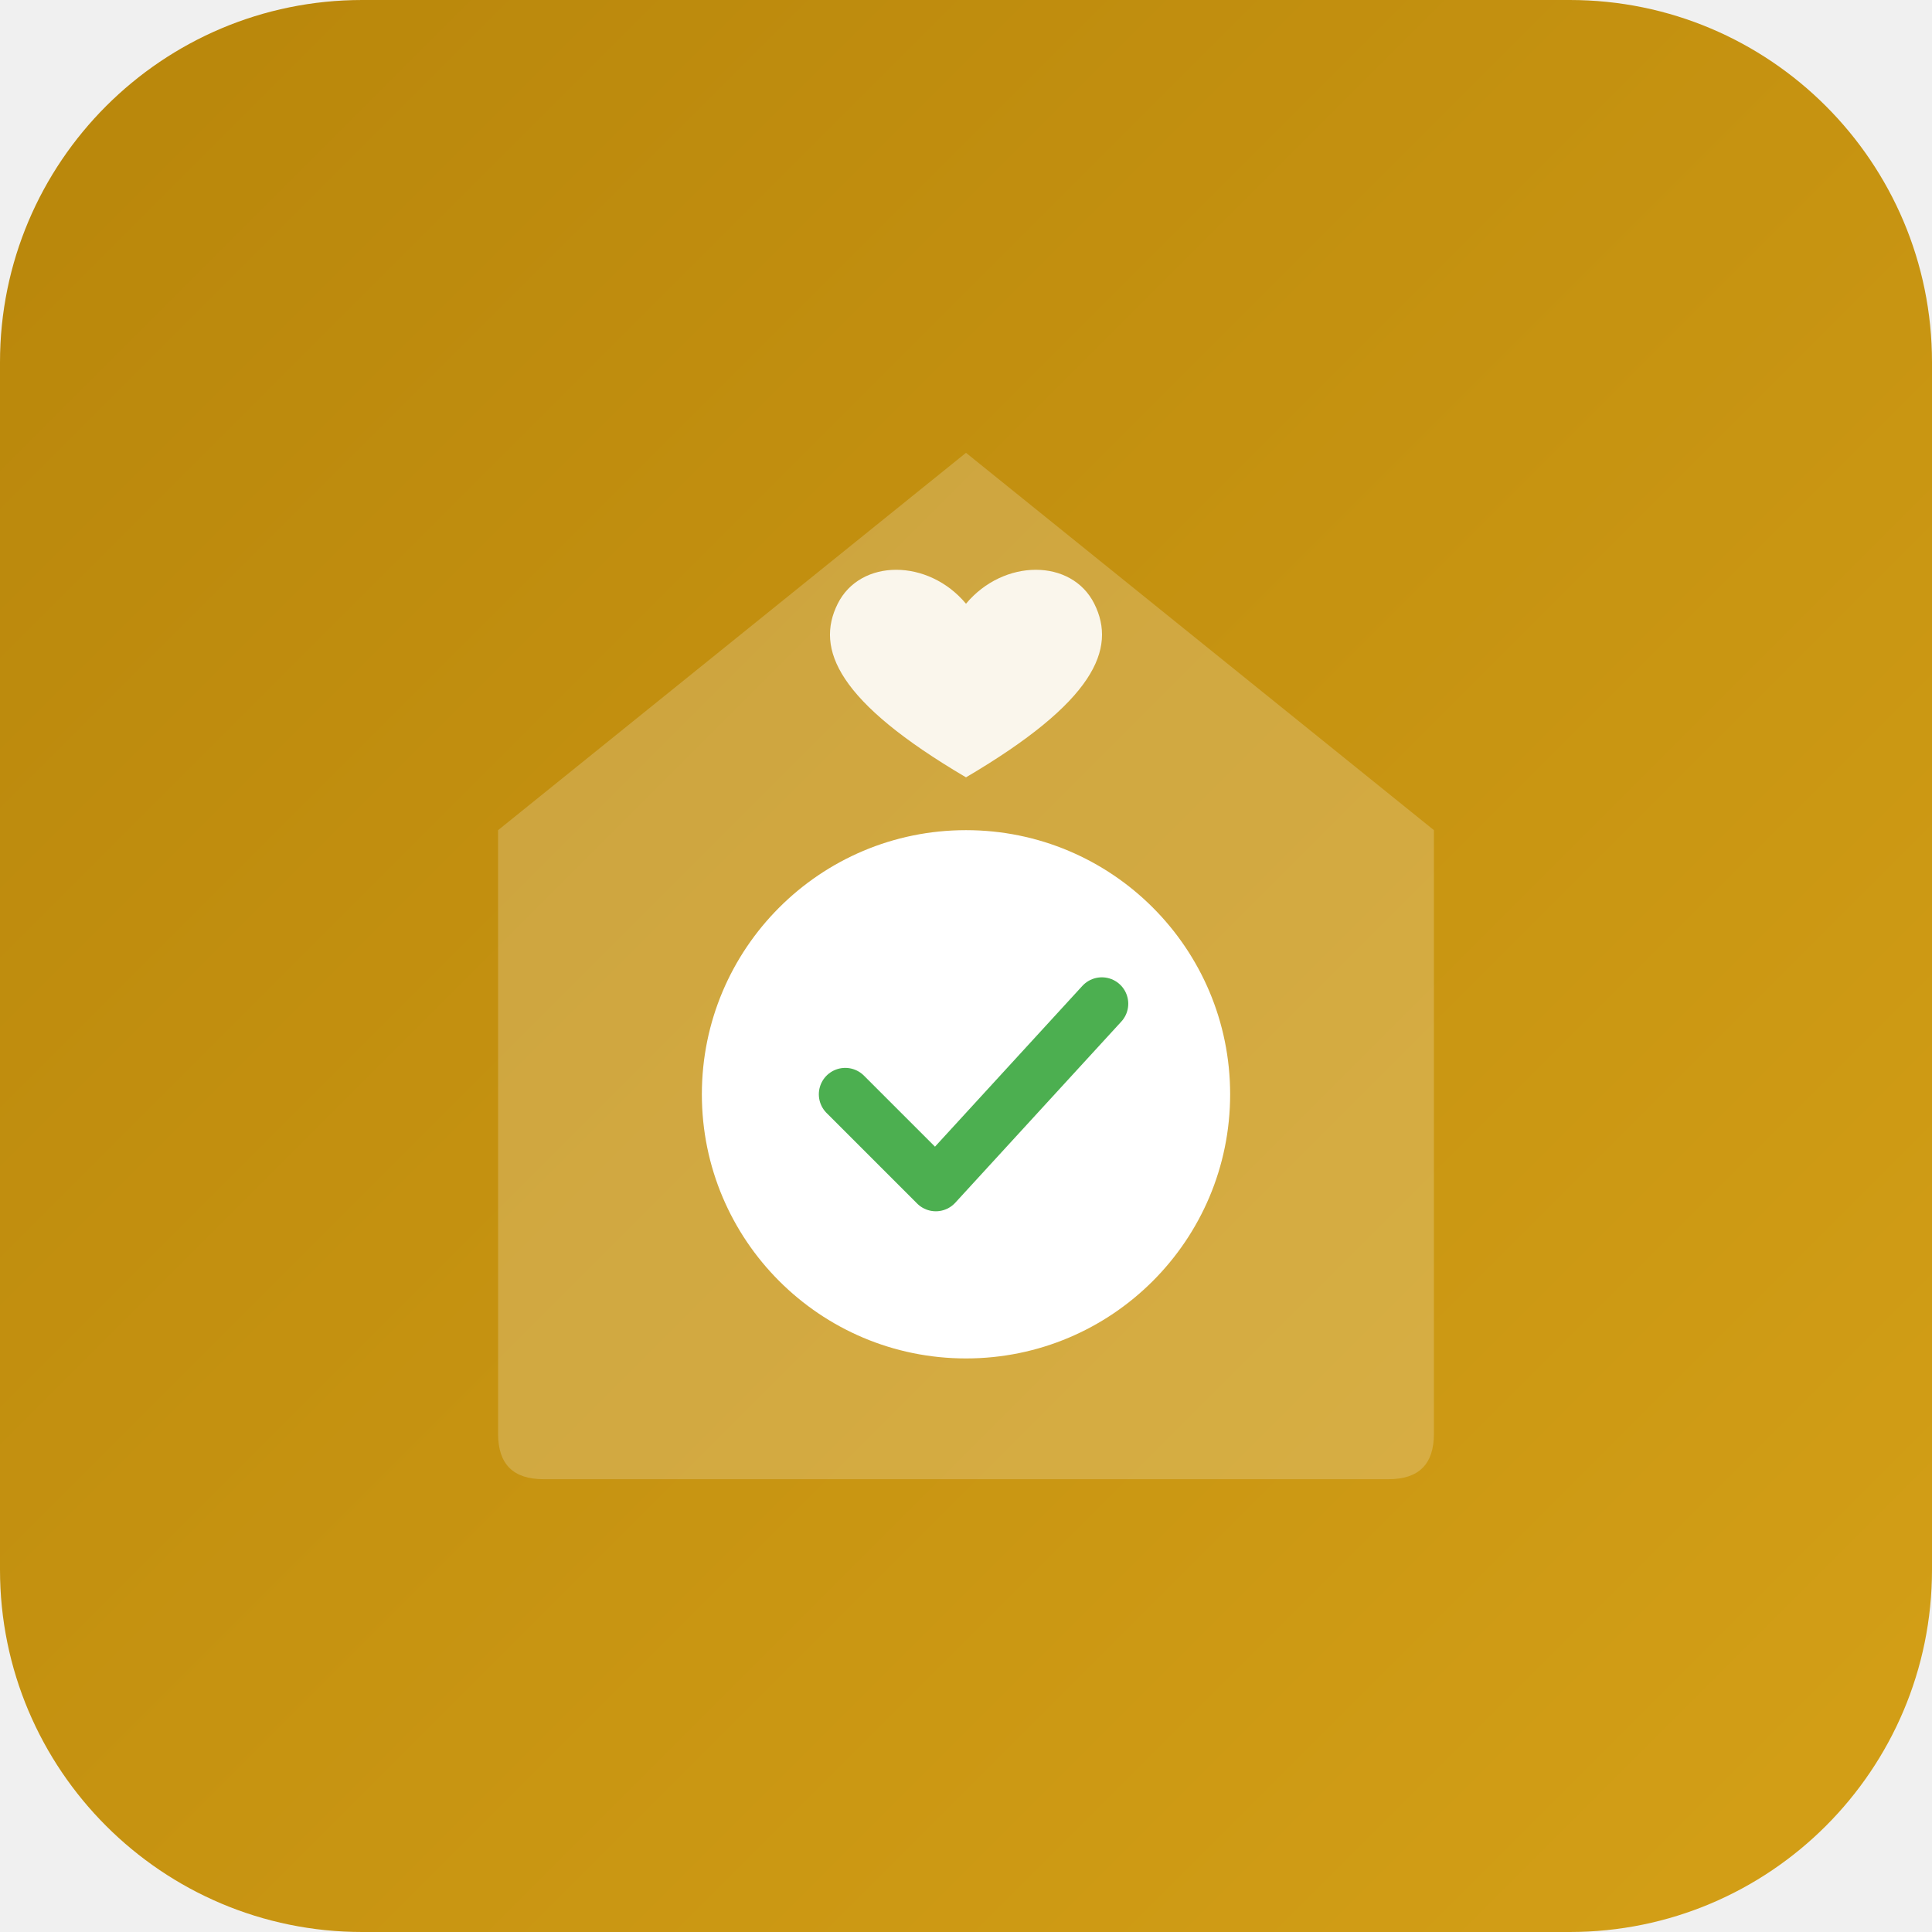
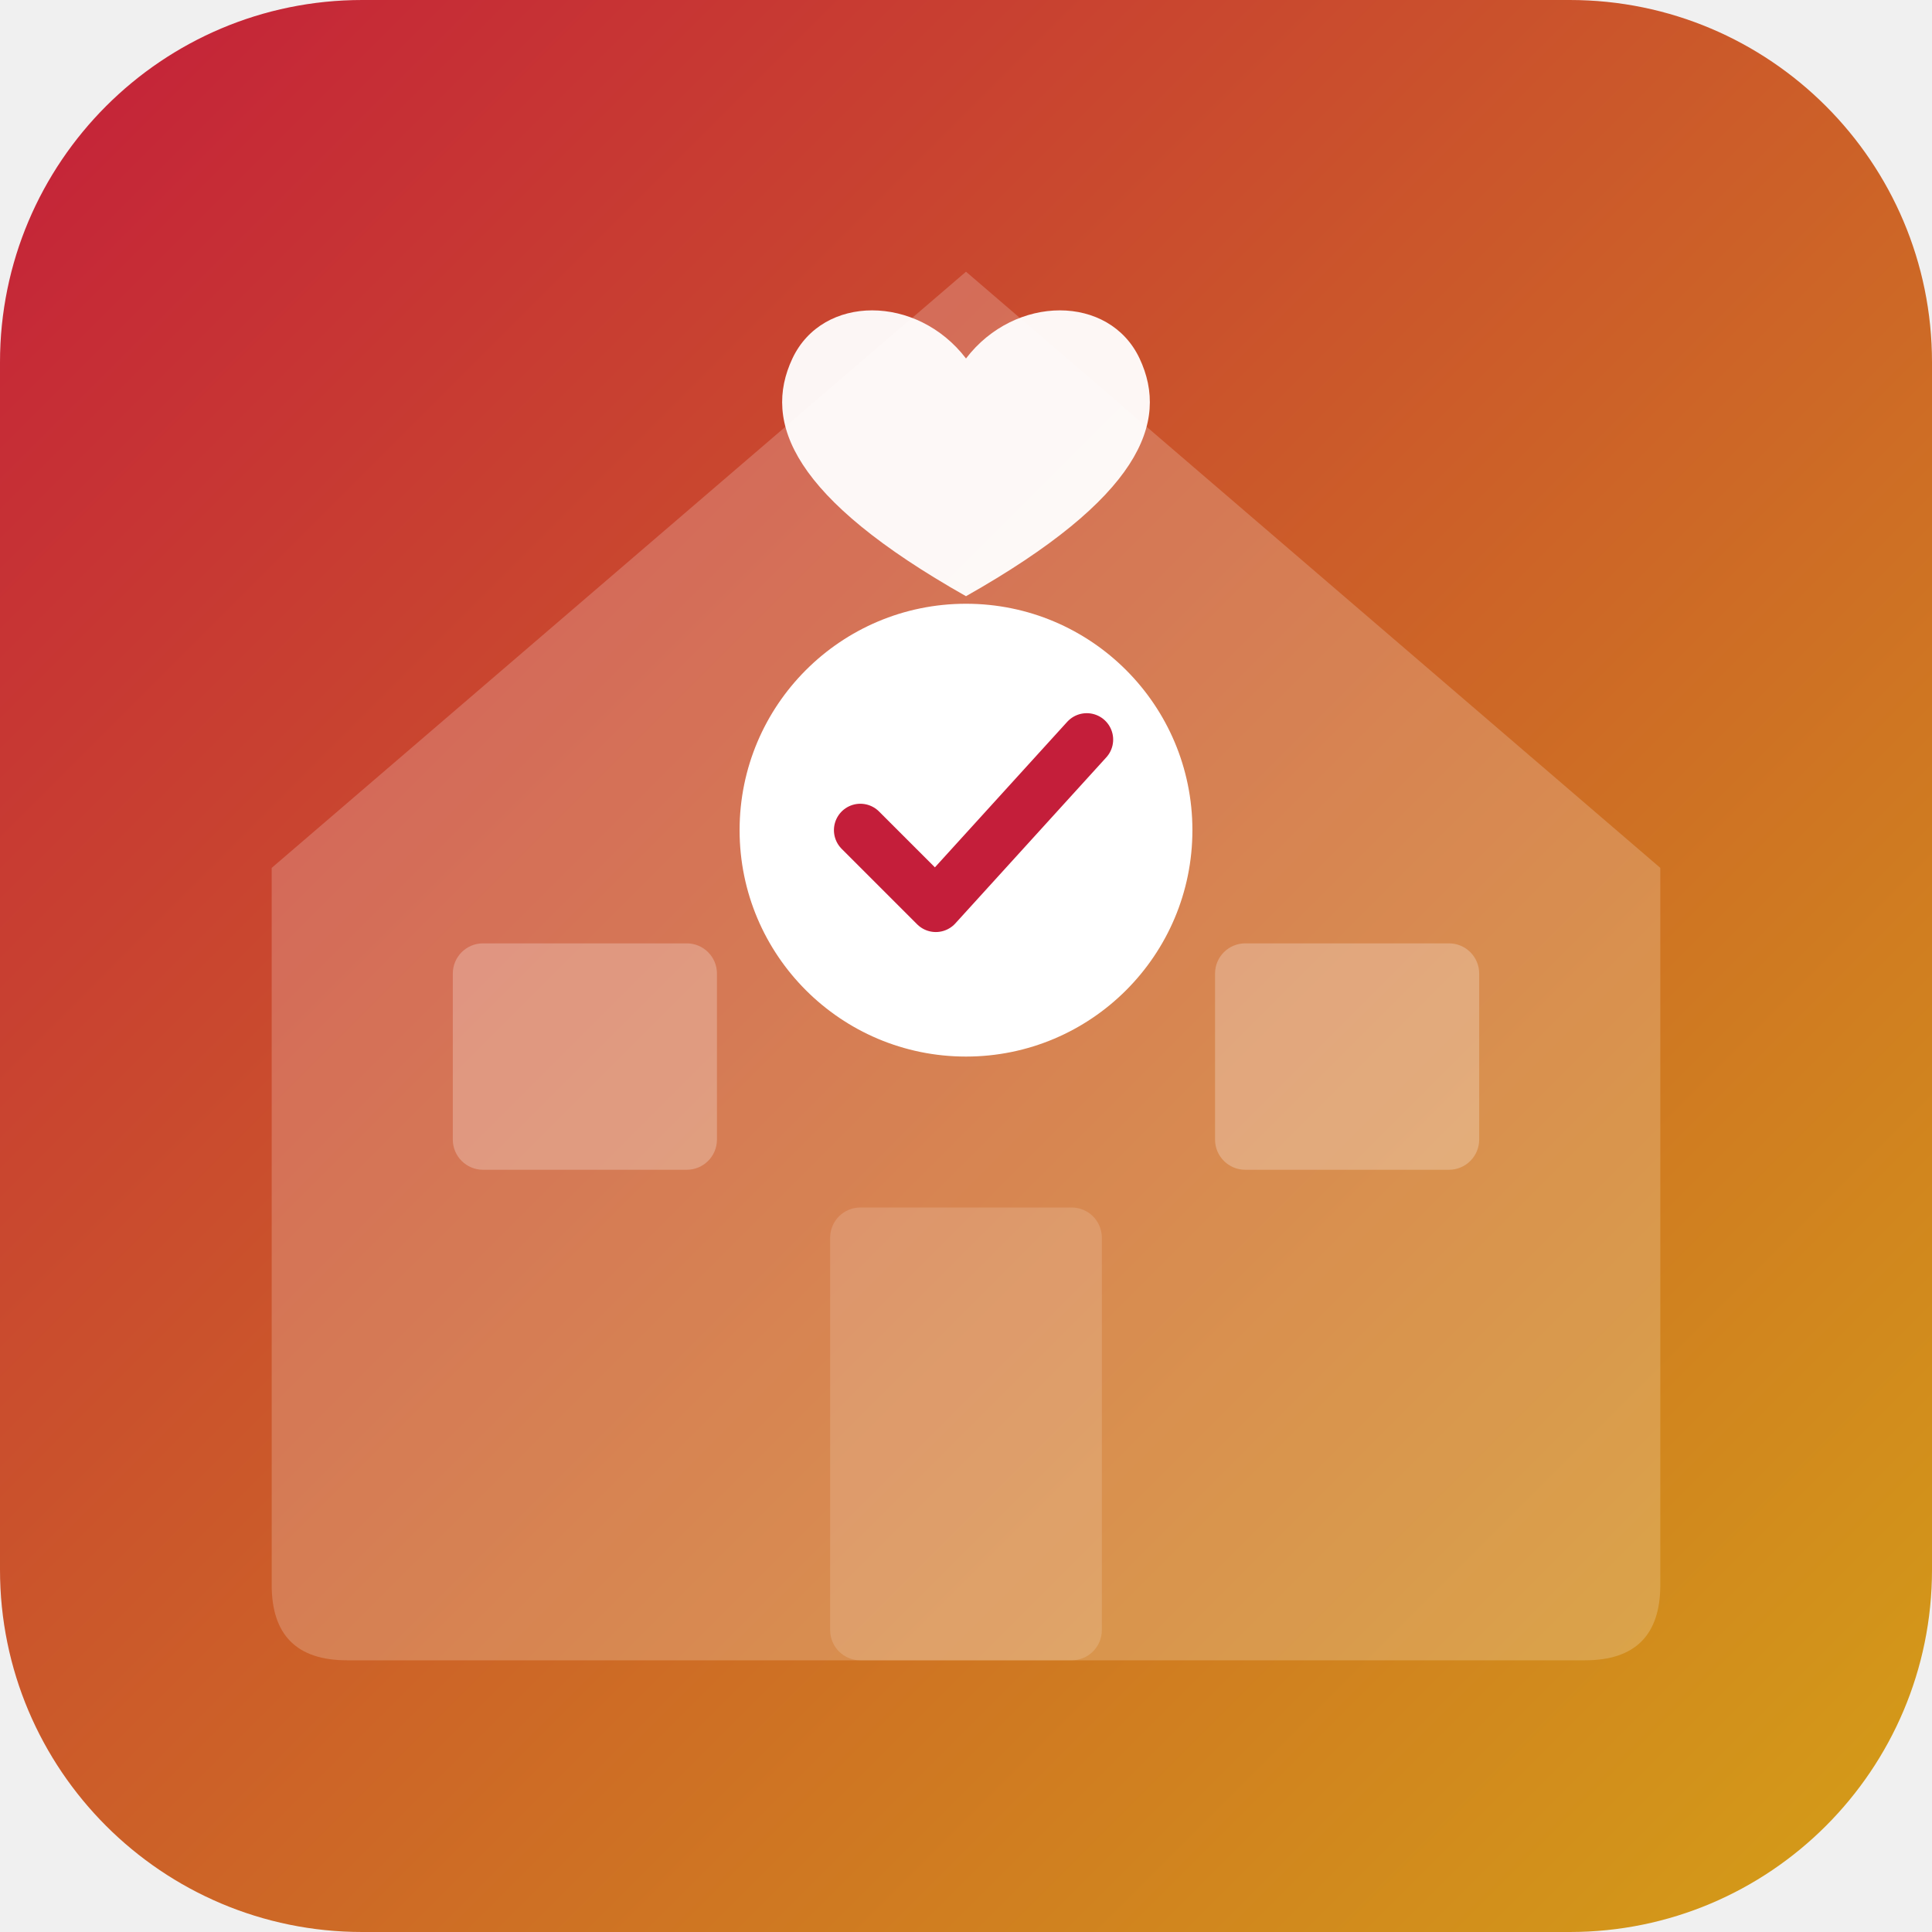
<svg xmlns="http://www.w3.org/2000/svg" viewBox="0 0 512 512">
  <defs>
    <linearGradient id="bg" x1="0" y1="0" x2="1" y2="1">
-       <stop offset="0%" stop-color="#b8860b" />
+       <stop offset="0%" stop-color="#c41e3a" />
      <stop offset="100%" stop-color="#d4a017" />
    </linearGradient>
  </defs>
  <rect width="512" height="512" rx="96" fill="url(#bg)" />
-   <path d="M256 120 L380 220 L380 380 Q380 392 368 392 L144 392 Q132 392 132 380 L132 220 Z" fill="rgba(255,255,255,0.2)" />
-   <circle cx="256" cy="290" r="70" fill="white" />
-   <path d="M224 290 L248 314 L292 266" stroke="#4caf50" stroke-width="14" stroke-linecap="round" stroke-linejoin="round" fill="none" />
-   <path d="M256 160 C246 148 228 148 222 160 C216 172 222 186 256 206 C290 186 296 172 290 160 C284 148 266 148 256 160Z" fill="white" opacity="0.9" />
+   <path d="M256 72 L440 230 L440 420 Q440 440 420 440 L92 440 Q72 440 72 420 L72 230 Z" fill="rgba(255,255,255,0.2)" />
+   <rect x="220" y="320" width="72" height="120" rx="8" fill="rgba(255,255,255,0.15)" />
+   <rect x="120" y="250" width="70" height="60" rx="8" fill="rgba(255,255,255,0.25)" />
+   <rect x="322" y="250" width="70" height="60" rx="8" fill="rgba(255,255,255,0.25)" />
+   <circle cx="256" cy="220" r="60" fill="white" />
+   <path d="M228 220 L248 240 L288 196" stroke="#c41e3a" stroke-width="14" stroke-linecap="round" stroke-linejoin="round" fill="none" />
+   <path d="M256 95 C243 78 218 78 210 95 C202 112 210 132 256 158 C302 132 310 112 302 95 C294 78 269 78 256 95Z" fill="white" opacity="0.95" />
</svg>
